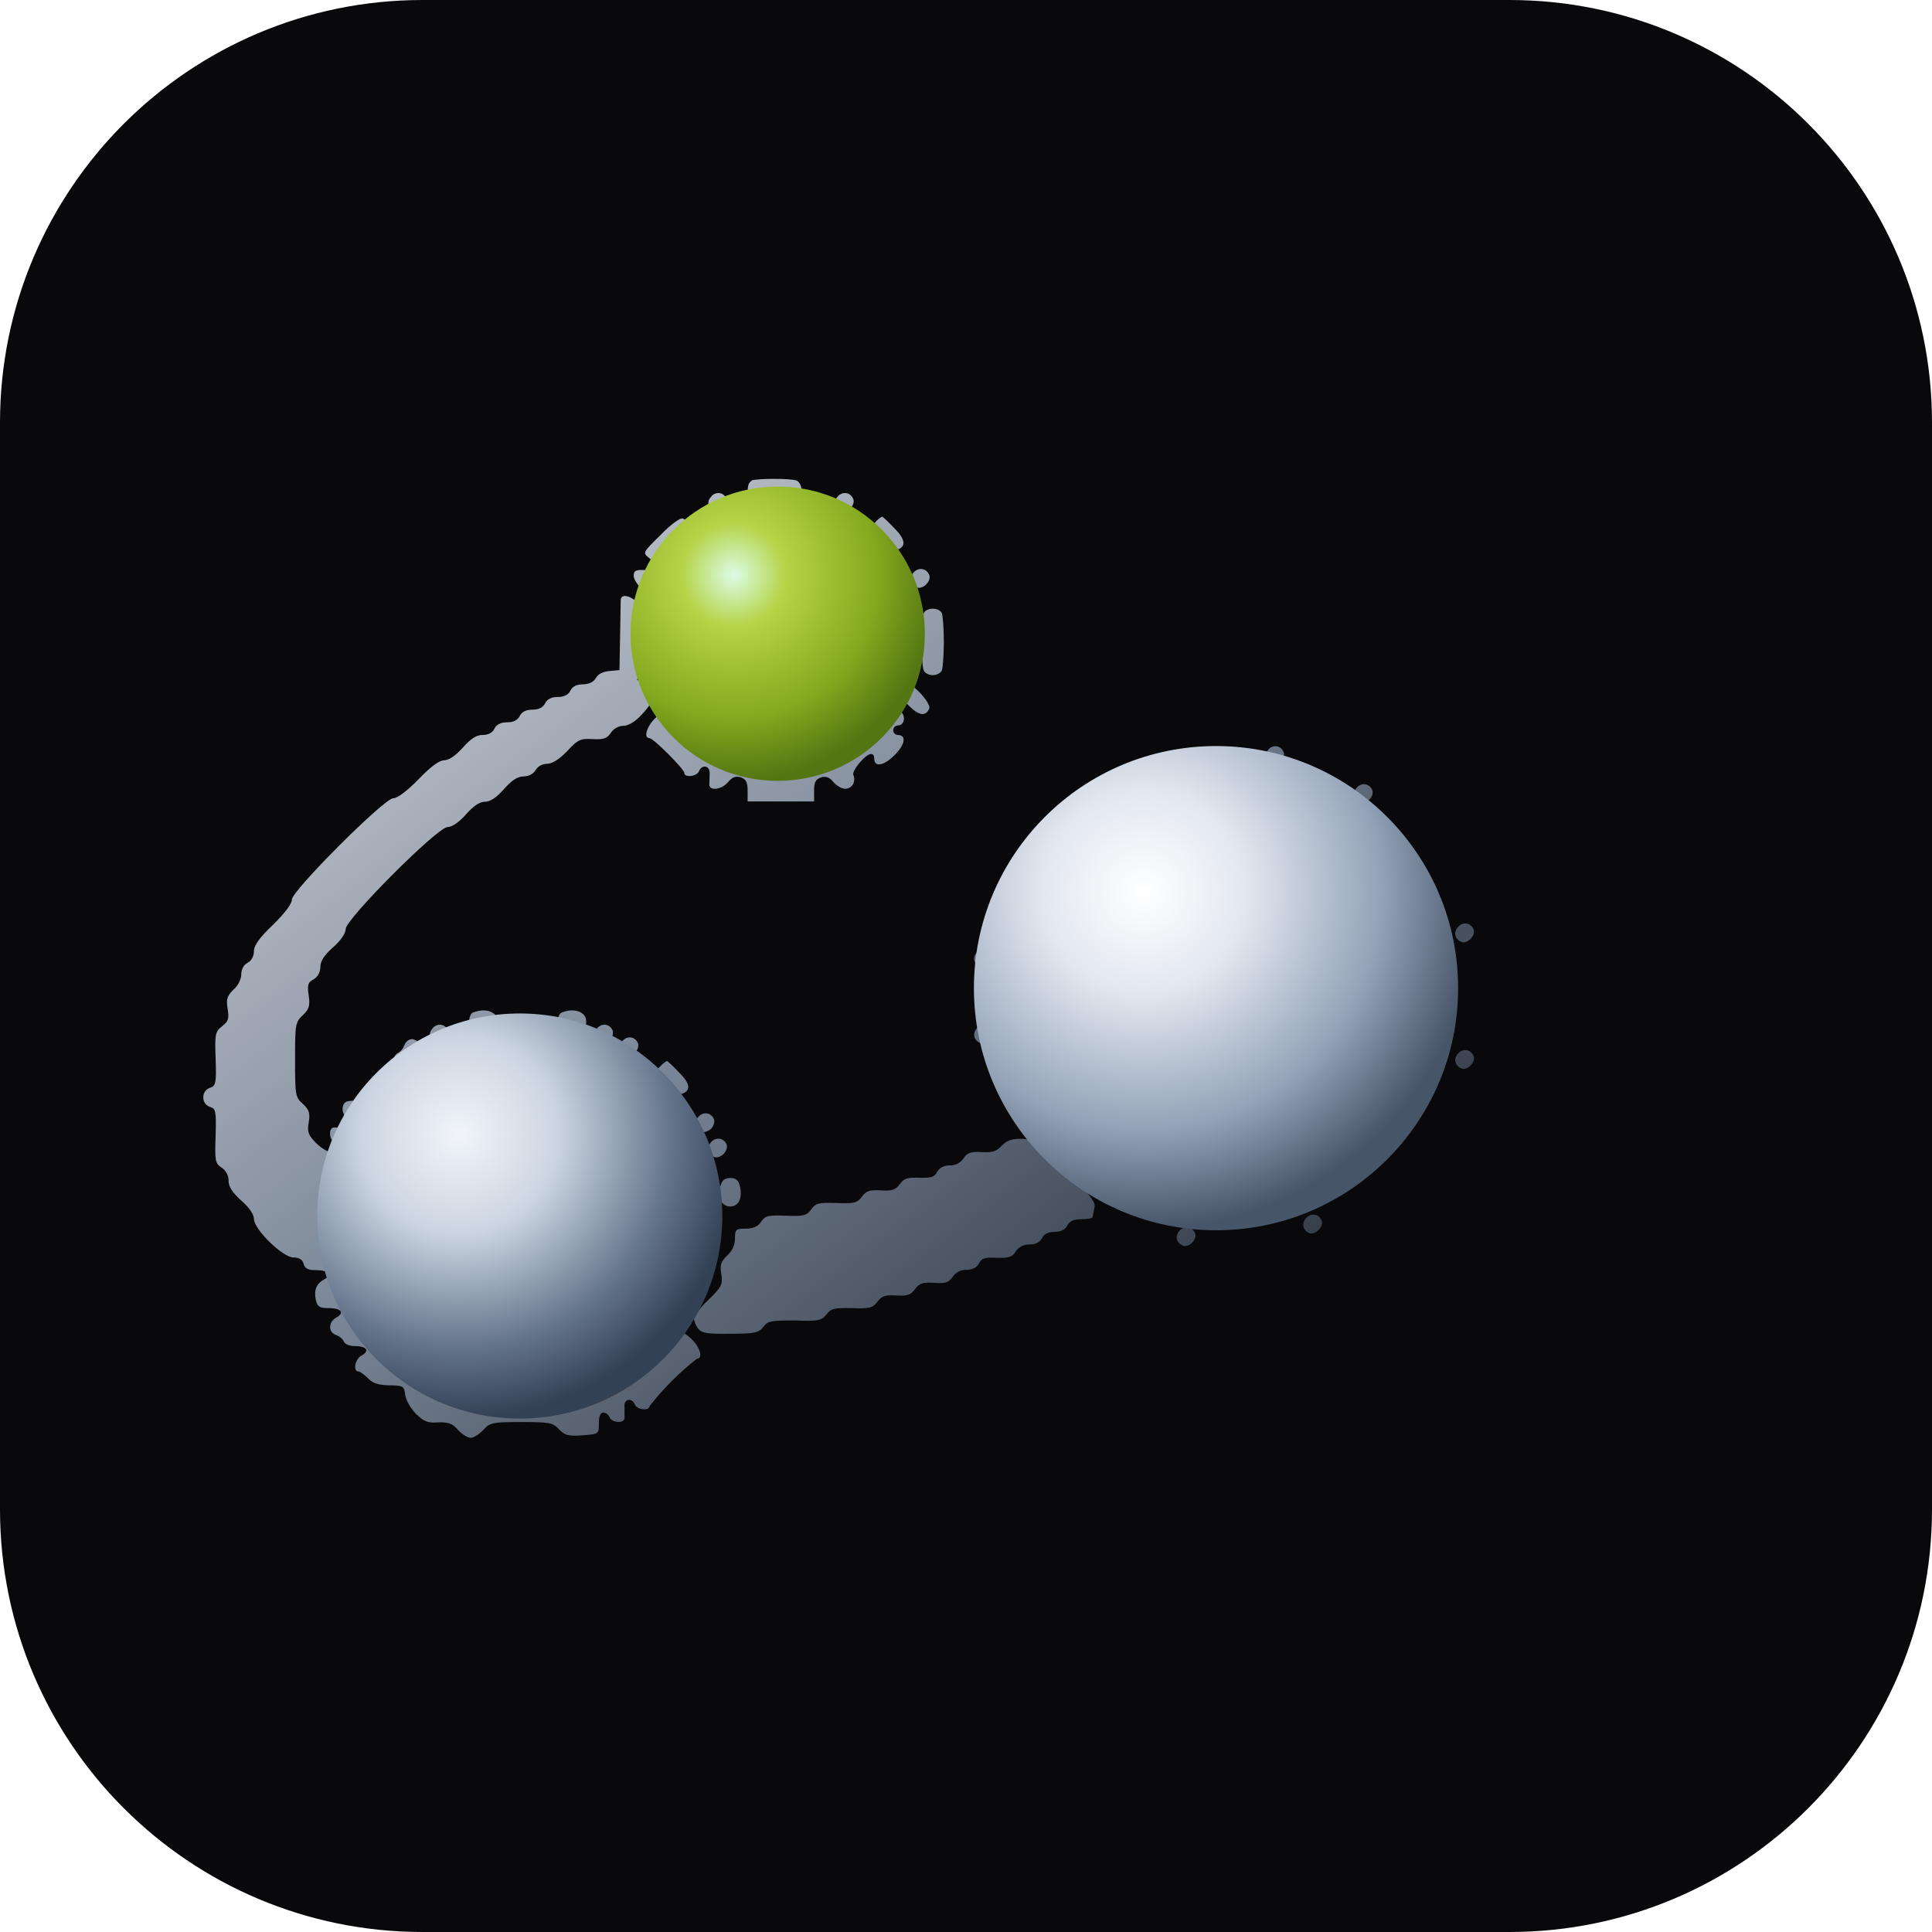
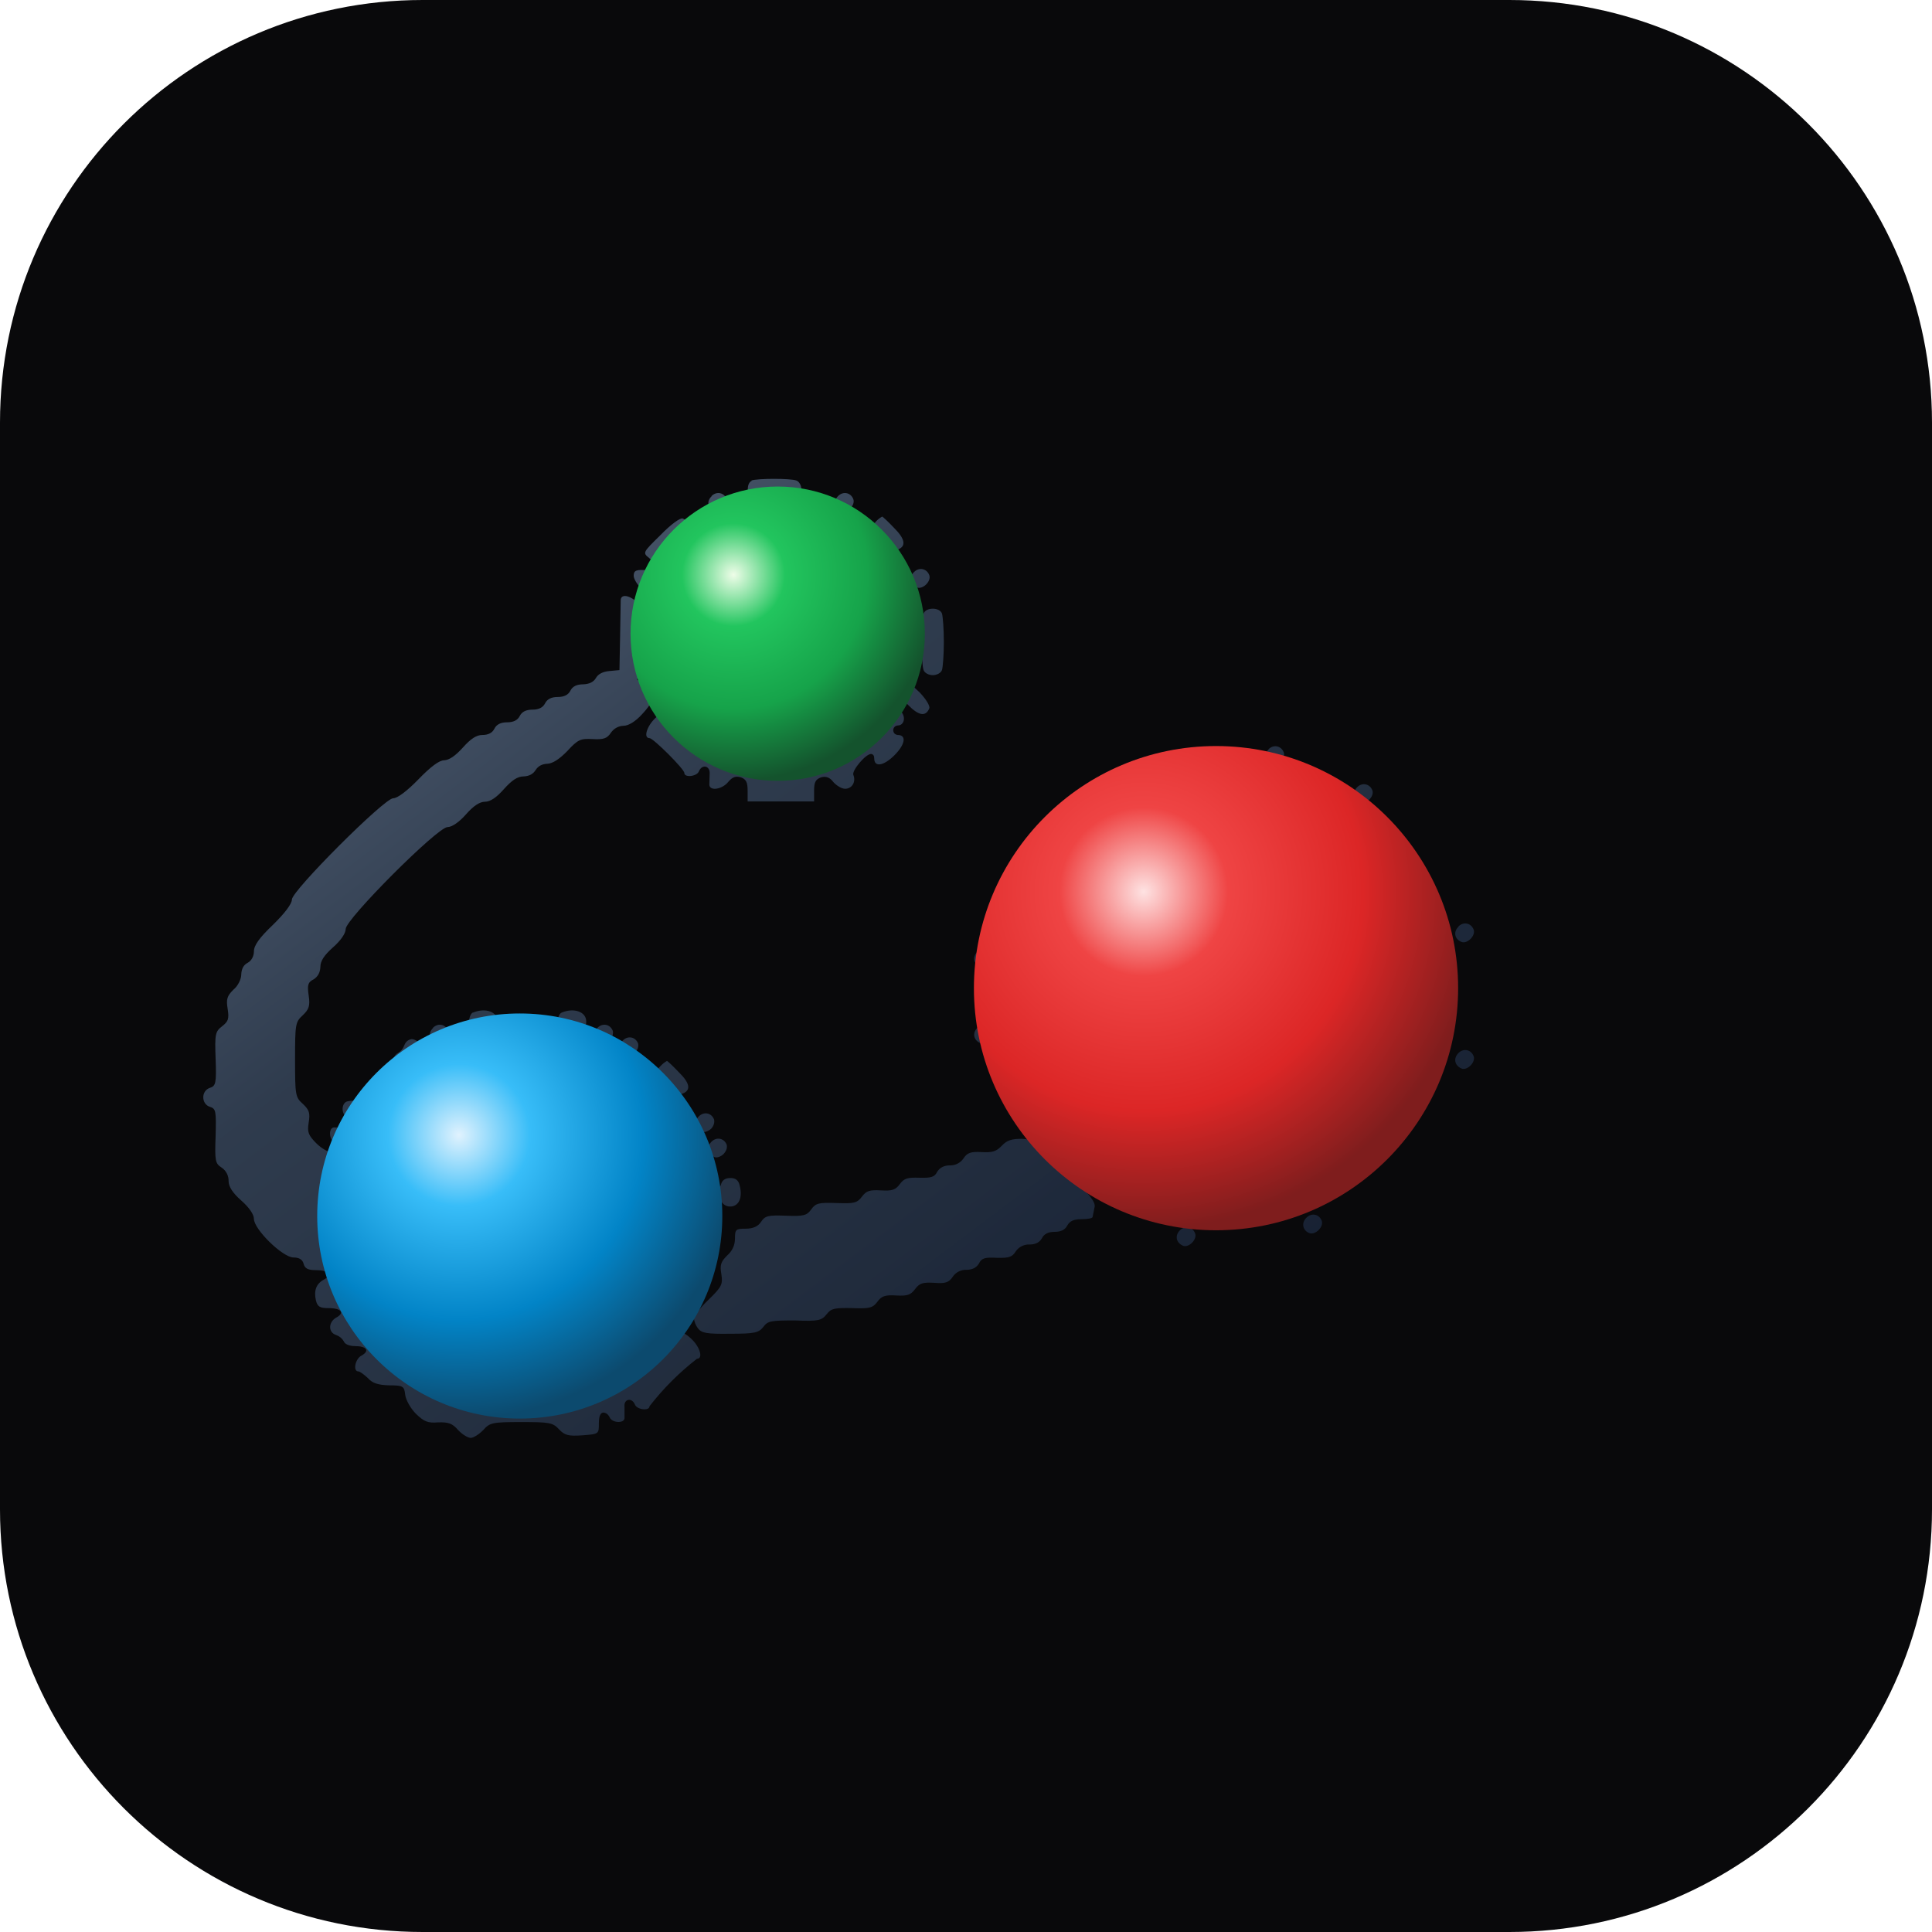
<svg xmlns="http://www.w3.org/2000/svg" viewBox="0 0 512 512" width="100%" height="100%" fill="none">
  <rect width="512" height="512" rx="112" fill="#09090b" />
  <svg x="46" y="126" width="420" height="260" viewBox="20 10 490 310">
    <defs>
-       <radialGradient id="b" cx="35%" cy="30%" r="70%">
-         <stop offset="0%" stop-color="#dcfce7" />
-         <stop offset="25%" stop-color="#b5d448" />
-         <stop offset="70%" stop-color="#84a81e" />
-         <stop offset="100%" stop-color="#557512" />
+       <linearGradient id="cr-track" x1="0%" x2="100%" y1="0%" y2="100%">
+         <stop offset="0%" stop-color="#64748b" stop-opacity="0.95" />
+         <stop offset="35%" stop-color="#334155" stop-opacity="0.9" />
+         <stop offset="75%" stop-color="#1e293b" stop-opacity="0.95" />
+         <stop offset="100%" stop-color="#0f172a" stop-opacity="1" />
+       </linearGradient>
+       <radialGradient id="cr-sphere-green" cx="35%" cy="30%" r="70%">
+         <stop offset="0%" stop-color="#eefde8" />
+         <stop offset="25%" stop-color="#22c55e" />
+         <stop offset="65%" stop-color="#16a34a" />
+         <stop offset="100%" stop-color="#14532d" />
      </radialGradient>
-       <radialGradient id="d" cx="35%" cy="30%" r="70%">
-         <stop offset="0%" stop-color="#fff" />
-         <stop offset="30%" stop-color="#e2e8f0" />
-         <stop offset="70%" stop-color="#94a3b8" />
-         <stop offset="100%" stop-color="#475569" />
+       <radialGradient id="cr-sphere-blue" cx="35%" cy="30%" r="70%">
+         <stop offset="0%" stop-color="#e0f2fe" />
+         <stop offset="25%" stop-color="#38bdf8" />
+         <stop offset="65%" stop-color="#0284c7" />
+         <stop offset="100%" stop-color="#0c4a6e" />
      </radialGradient>
-       <radialGradient id="c" cx="35%" cy="30%" r="70%">
-         <stop offset="0%" stop-color="#f1f5f9" />
-         <stop offset="35%" stop-color="#cbd5e1" />
-         <stop offset="75%" stop-color="#64748b" />
-         <stop offset="100%" stop-color="#334155" />
+       <radialGradient id="cr-sphere-red" cx="35%" cy="30%" r="70%">
+         <stop offset="0%" stop-color="#fee2e2" />
+         <stop offset="25%" stop-color="#ef4444" />
+         <stop offset="65%" stop-color="#dc2626" />
+         <stop offset="100%" stop-color="#7f1d1d" />
      </radialGradient>
-       <linearGradient id="a" x1="0%" x2="100%" y1="0%" y2="100%">
-         <stop offset="0%" stop-color="#f8fafc" stop-opacity=".9" />
-         <stop offset="50%" stop-color="#94a3b8" stop-opacity=".8" />
-         <stop offset="100%" stop-color="#475569" stop-opacity=".4" />
-       </linearGradient>
    </defs>
-     <path fill="url(#a)" d="M197.3 11.7c-1.8.7-1.6 5 .3 5.7s11.8.8 13.8 0c.9-.3 1.6-1.6 1.6-2.9s-.7-2.6-1.6-2.9c-1.8-.7-12.3-.7-14.2 0m-12.6 5c-1.7 1.6-1.2 4 1 4.8 1.8.7 4.5-2 3.8-3.9-.8-2.1-3.2-2.6-4.8-1m40 0c-1.7 1.7-1.2 4 1 4.9 1.8.7 4.5-2 3.8-3.9-.8-2.1-3.2-2.6-4.8-1m-56.1 12.3c-5.7 5.6-5.7 5.6-3.6 7.3 2.7 2.2 2.7 4-.2 3.9-3.9-.4-4.7 0-4.7 1.7 0 2.2 5 7.3 7 7.3 2.1 0 3-2 2.3-4.9q-.4-2 .5-2.1t2.6-1.5c1.7-1.8 1.1-4.5-1-4.5q-1.3-.2-1.4-1.5t.8-1.5c.4 0 2.1-1.4 4-3q4.6-4.6.7-6.4c-.8-.3-3.8 1.9-7 5.2m68-4.2-1.5 1.9c0 .2 1.6 1.9 3.6 3.9 1.9 1.9 4.1 3.3 4.9 3q4-1.6-1.2-6.8c-1.9-2-3.6-3.6-3.8-3.6a8 8 0 0 0-2 1.6m12 16c-1.6 1.6-1.1 4 1 4.8 1.9.7 4.6-2 3.9-3.9-.8-2.1-3.2-2.6-4.8-1m-92.7 8.8-.2 11.7-.2 10.5-3.2.3q-3.2.3-4.3 2.3-1.1 1.8-4 1.9-3 0-4 2t-4 2-4 2-4 2-4 2-4 2-4 2-3.8 2c-1.9 0-3.7 1.2-6.2 4q-3.5 3.9-5.9 4-2.3 0-8.1 6c-3.5 3.6-6.6 6-8 6-2.8 0-32 29.2-32 32 0 1.4-2.4 4.5-6 8-4.3 4.1-6 6.5-6 8.4 0 1.5-.8 3-2 3.6q-1.9 1-2 3.7c0 1.4-1 3.6-2.5 4.8-2 2-2.3 3-1.8 6 .5 3.2.2 4-1.7 5.5-2.2 1.7-2.4 2.4-2.1 10.3s0 8.6-1.8 9.2c-2.8.9-2.8 5.1 0 6 1.9.6 2 1.3 1.8 9.2-.3 8-.1 8.7 1.9 10A5 5 0 0 1 32 233q0 2.6 4 6.1c2.5 2.2 4 4.4 4 5.8 0 3.3 9.1 12.2 12.5 12.2q2.7 0 3.2 2c.4 1.5 1.4 2 3.9 2 4 0 5.2 1.5 2.5 3q-3.6 1.9-2.5 6.6c.5 2 1.3 2.4 4 2.4 4 0 5.2 1.5 2.4 3-2.5 1.4-2.6 4.7 0 5.5q1.6.6 2.4 2c.3.9 1.8 1.5 3.5 1.5 3.7 0 4.8 1.5 2.1 3-2 1-2.8 5-1 5 .5 0 1.8 1 3 2.1 1.4 1.6 3.2 2.2 6.7 2.3 4.5 0 4.8.3 5.1 3 .2 1.6 1.7 4.3 3.4 6 2.5 2.4 3.7 3 7 2.7 3.2-.1 4.5.3 6.3 2.4 1.3 1.4 3.1 2.5 4 2.5s2.6-1.1 4-2.5c2-2.3 2.9-2.5 12-2.5 8.9 0 10 .2 11.9 2.3 1.8 1.9 3 2.2 7.3 1.9 5.3-.4 5.3-.4 5.3-3.8q0-3.3 1.4-3.4 1.3.1 2 1.5c.7 1.8 4.6 2 4.7.3v-3.6c-.3-2.5 2.3-3.1 3.3-.7.6 1.6 4.6 2.1 4.6.5a85 85 0 0 1 15-15c2 0 1-3.7-1.8-6.3-2.8-2.7-6.2-3.6-6.2-1.7a53 53 0 0 1-7 8q-7 6.9-9.3 7a6 6 0 0 0-4 2c-1.5 1.8-3 2-13.6 2-11.1 0-12-.1-13.3-2.2-1.2-1.8-2.3-2.1-6-2s-4.9 0-5.8-1.8q-1-2-4-2t-4-2-3.6-2c-1.8 0-5-2.5-11.4-9s-9-9.6-9-11.4c0-1.5-.8-3-2-3.6q-2-1-2-4t-2.1-4c-1.8-1-2-1.8-1.6-5.2.5-3.4.1-4.4-1.9-6.3a8 8 0 0 1-2.4-4.8q-.1-2.5-2-3.7c-1.1-.6-2-2-2-3 0-2 5.1-8 6.8-8 1.4 0 2.2-2.4 1.5-4.9q-.6-2 1.3-2.8 3.8-1.3 2.8-5-.6-2.1.4-2.3 1.7-.2 10.5-10c1.5-1.7 3.5-3 4.5-3 3.3.4 4.2 0 4.2-1.7 0-2.3-5-7.3-7.1-7.3q-1.7.2-2.4 2-.6 1.6-2 2.4c-.8.3-1.5 1.6-1.5 2.8 0 1.4-1.8 4-4.5 6.6a20 20 0 0 0-4.5 5.4c0 .6-1 .8-2.1.5a7 7 0 0 0-3.5 0c-1.9.7-1.8 4.2.1 5 2.4.9 1.8 3.5-.7 3.3l-3.5-.1c-1.8.1-1.6 4 .2 4.7q1.3.7 1.5 2c0 2.4-4 1.5-7.2-1.6-2.6-2.6-3-3.6-2.5-6.6s.2-4-1.8-5.9c-2.4-2.1-2.5-2.8-2.5-14s.1-11.9 2.4-14c2-1.9 2.4-3 1.9-6.3-.5-3.4-.2-4.2 1.6-5.1q2-1.3 2.1-3.9c0-1.9 1.2-3.7 4-6.2 2.4-2.1 4-4.4 4-5.8 0-3.1 29-32.2 32.2-32.2 1.4 0 3.7-1.6 5.8-4q3.5-4 6-4t6-4c2.5-2.8 4.3-4 6.2-4q2.6-.1 3.8-2t3.7-2 6.3-4c3.4-3.7 4.2-4 8-3.8 3.5.2 4.6-.2 5.8-2a5 5 0 0 1 4-2.2c1.5 0 3.7-1.3 5.8-3.6 1.9-2 3.4-4.2 3.4-5s-1.1-2.5-2.5-3.8l-2.5-2.3 2.1-1.5c2-1.2 2.2-2.3 2.2-10 0-8.2-.2-8.9-3-11.7-2.9-3.2-6.2-4.1-6.4-1.9m95.7 4.4c-.8 2-.8 15.8 0 17.8.3.9 1.6 1.6 2.9 1.6s2.6-.7 2.9-1.6.6-4.9.6-8.9-.3-8-.6-9c-.8-2-5-2-5.8 0m-7 23a8 8 0 0 0-1.6 2c0 .2 1.6 1.9 3.6 3.8q5.1 5.3 6.8 1.2c.3-.8-1.1-3-3-5-2-1.9-3.7-3.5-4-3.5zm-8.8 12.9c-3.6 3.6-7.3 6.5-8.4 6.5-1 0-2.7 1-3.7 2-1.4 1.7-2.5 2-5.2 1.4-2.8-.5-3.8-.2-5.8 2a7 7 0 0 1-6.2 2.6c-2.8 0-4.4-.7-6.2-2.6-2-2.2-3-2.5-5.8-2s-3.8.3-5.2-1.4c-1-1-2.7-2-4-2s-4.2-2-7.3-5a27 27 0 0 1-5-6c0-2-3.4-1-6.2 1.7-2.7 2.6-3.8 6.3-1.8 6.3 1.2 0 11 9.8 11 11 0 1.6 4 1.1 4.6-.5 1-2.4 3.6-1.8 3.4.8l-.1 3.5c.2 2 4.1 1.4 6-1 1.3-1.5 2.3-1.9 4-1.4 1.6.6 2.1 1.5 2.1 4.2v3.4h21v-3.4c0-2.7.5-3.6 2.2-4.2q2.3-.7 3.9 1.5c1 1.1 2.6 2.1 3.7 2.1 2.2 0 3.5-2.2 2.6-4.4-.5-1.4 3.9-6.6 5.6-6.6q1 .1 1 1.4c0 2.9 3 2.4 6.4-1s3.9-6.4 1-6.4q-1.3-.2-1.4-1.5.1-1.3 1.4-1.5c2.1 0 2.7-2.7 1-4.5a7 7 0 0 0-1.9-1.5c-.2 0-3.2 3-6.7 6.5m1.8 4.4q-.5.9.3 1.5t1.5-.3q.5-.9-.3-1.5t-1.5.3m123 2.7c-1.7 1.6-1.2 4 1 4.8 1.8.7 4.5-2 3.8-3.9-.8-2.1-3.2-2.6-4.8-1m-52 8c-1.7 1.7-1.2 4 1 4.9 1.8.7 4.5-2 3.8-3.9-.8-2.1-3.2-2.6-4.8-1m80 4c-1.7 1.7-1.2 4 1 4.9 1.8.7 4.5-2 3.8-3.9-.8-2.1-3.2-2.6-4.8-1m-98 10.1q-5.1 5.1-1 6.8c1.7.7 8.5-6 7.8-7.9q-1.6-4-6.8 1.1m130 34c-1.7 1.6-1.2 4 1 4.8 1.8.7 4.5-2 3.8-3.9-.8-2.1-3.2-2.6-4.8-1m-152 8c-1.7 1.7-1.2 4 1 4.9 1.8.7 4.5-2 3.8-3.9-.8-2.1-3.2-2.6-4.8-1m-159.4 19.2c-.6.2-1.2 1.5-1.2 2.8 0 2.7 2.8 4 6.6 3q2.5-.5 2.4-3c0-3-3.8-4.4-7.7-2.8m28 0c-.7.2-1.3 1.5-1.3 2.8 0 2.7 2.8 4 6.6 3q2.5-.5 2.4-3c0-3-3.8-4.4-7.7-2.8m-40.7 4.9c-1.7 1.6-1.2 4 1 4.8 1.8.7 4.5-2 3.8-3.9-.8-2.1-3.2-2.6-4.8-1m52 0c-1.7 1.7-1.2 4 1 4.9.7.3 2-.2 2.8-1q1.3-1.4 1-2.9c-.8-2.1-3.2-2.6-4.8-1m120 0c-1.7 1.7-1.2 4 1 4.9 1.8.7 4.5-2 3.8-3.9-.8-2.1-3.2-2.6-4.8-1m-112 4c-1.7 1.7-1.2 4 1 4.9.7.3 2-.2 2.8-1q1.3-1.4 1-2.9c-.8-2.1-3.2-2.6-4.8-1m264 4c-1.7 1.7-1.2 4 1 4.9 1.8.7 4.5-2 3.8-3.9-.8-2.1-3.2-2.6-4.8-1m-252 4a8 8 0 0 0-1.6 2c0 .2 1.6 1.9 3.6 3.8 1.9 2 4.1 3.4 4.9 3q4-1.6-1.2-6.7c-1.9-2-3.6-3.6-3.8-3.6a8 8 0 0 0-2 1.6m12 16c-1.6 1.6-1.1 4 1 4.8.8.3 2.1-.2 3-1q1.2-1.4.9-2.9c-.8-2.1-3.2-2.6-4.8-1m4 8c-1.7 1.7-1.2 4 1 4.9.7.3 2-.2 2.8-1q1.3-1.4 1-2.9c-.8-2.1-3.2-2.6-4.8-1m91.7 1.3c-1.7 1.8-3 2.2-6.4 2s-4.5.2-5.7 2a5 5 0 0 1-4.3 2.2q-2.7 0-4 2c-.8 1.7-1.9 2-5.6 1.9s-4.8.1-6.2 2-2.5 2.2-6 2-4.6.1-6 2c-1.5 2-2.5 2.2-8 2s-6.6 0-8 2-2.5 2.2-8 2c-5.7-.2-6.6 0-7.9 2q-1.4 2.1-4.8 2.1c-3.1 0-3.4.2-3.4 3.1q0 3.2-2.5 5.4c-2 2-2.3 3-1.8 5.9.5 3.2.1 4-4 8-2.6 2.5-4.7 5.1-4.7 5.9a7 7 0 0 0 1.3 3.2c1.2 1.5 2.7 1.8 10.2 1.7 7.8 0 9-.3 10.5-2.2 1.4-1.9 2.5-2 10-2 7.5.3 8.4 0 10-2 1.4-1.8 2.4-2 8-1.9 5.4.2 6.5 0 8-2 1.3-1.8 2.4-2.2 5.9-2s4.6-.1 6-2 2.5-2.2 6-2c3.6.3 4.7-.1 5.9-1.9a5 5 0 0 1 4.3-2.2q2.8 0 4-2c.8-1.7 1.9-2 5.6-1.8 3.8.1 4.9-.2 6-2a5 5 0 0 1 4.4-2.2q2.8 0 3.9-2 1-2 4-2t4-2c.8-1.4 2-2 4.5-2 2 0 3.5-.3 3.5-.7l.6-3c.5-1.6-1.4-4-9-11.8-9-9-10-9.7-13.9-9.9-3.2 0-4.7.4-6.4 2.2m-88.9 12.6c-1 3.8.4 6.6 3.1 6.6s4-2.8 3-6.6q-.5-2.5-3-2.4-2.6 0-3 2.4m185 10.2c-1.6 1.6-1.1 4 1 4.8 1.9.7 4.6-2 3.9-3.9-.8-2.1-3.2-2.6-4.8-1m-40 4c-1.7 1.7-1.2 4 1 4.9 1.8.7 4.5-2 3.8-3.9-.8-2.1-3.2-2.6-4.8-1" />
-     <circle cx="205.5" cy="60" r="46.5" fill="url(#b)" />
-     <circle cx="124" cy="244" r="64" fill="url(#c)" />
-     <circle cx="344" cy="172" r="76.5" fill="url(#d)" />
+     <path fill="url(#cr-track)" d="M197.3 11.7c-1.8.7-1.6 5 .3 5.7s11.8.8 13.8 0c.9-.3 1.6-1.6 1.6-2.9s-.7-2.6-1.6-2.9c-1.8-.7-12.3-.7-14.2 0m-12.6 5c-1.7 1.6-1.2 4 1 4.8 1.8.7 4.5-2 3.8-3.9-.8-2.1-3.2-2.6-4.8-1m40 0c-1.7 1.7-1.2 4 1 4.9 1.8.7 4.5-2 3.8-3.9-.8-2.1-3.2-2.6-4.8-1m-56.1 12.3c-5.7 5.6-5.7 5.6-3.6 7.3 2.7 2.2 2.7 4-.2 3.9-3.9-.4-4.7 0-4.7 1.7 0 2.2 5 7.3 7 7.3 2.1 0 3-2 2.3-4.9q-.4-2 .5-2.1t2.6-1.5c1.7-1.8 1.1-4.5-1-4.5q-1.3-.2-1.4-1.5t.8-1.5c.4 0 2.1-1.4 4-3q4.6-4.6.7-6.4c-.8-.3-3.8 1.9-7 5.2m68-4.2-1.5 1.9c0 .2 1.6 1.9 3.6 3.9 1.9 1.9 4.1 3.3 4.9 3q4-1.6-1.2-6.8c-1.9-2-3.6-3.6-3.8-3.6a8 8 0 0 0-2 1.6m12 16c-1.6 1.6-1.1 4 1 4.8 1.9.7 4.6-2 3.9-3.9-.8-2.1-3.2-2.6-4.8-1m-92.7 8.8-.2 11.7-.2 10.5-3.2.3q-3.2.3-4.3 2.3-1.1 1.8-4 1.9-3 0-4 2t-4 2-4 2-4 2-4 2-4 2-4 2-3.8 2c-1.9 0-3.7 1.2-6.2 4q-3.5 3.9-5.9 4-2.3 0-8.1 6c-3.5 3.6-6.6 6-8 6-2.8 0-32 29.2-32 32 0 1.4-2.4 4.5-6 8-4.3 4.1-6 6.5-6 8.4 0 1.5-.8 3-2 3.6q-1.9 1-2 3.7c0 1.4-1 3.6-2.5 4.8-2 2-2.3 3-1.8 6 .5 3.2.2 4-1.7 5.5-2.2 1.7-2.4 2.4-2.1 10.3s0 8.6-1.8 9.2c-2.8.9-2.8 5.1 0 6 1.9.6 2 1.3 1.8 9.2-.3 8-.1 8.7 1.9 10A5 5 0 0 1 32 233q0 2.6 4 6.1c2.5 2.2 4 4.4 4 5.8 0 3.3 9.1 12.2 12.5 12.2q2.7 0 3.2 2c.4 1.5 1.4 2 3.9 2 4 0 5.2 1.5 2.5 3q-3.6 1.9-2.5 6.6c.5 2 1.3 2.4 4 2.4 4 0 5.2 1.5 2.4 3-2.5 1.4-2.6 4.7 0 5.5q1.6.6 2.4 2c.3.9 1.8 1.5 3.5 1.5 3.7 0 4.8 1.5 2.1 3-2 1-2.8 5-1 5 .5 0 1.8 1 3 2.1 1.4 1.6 3.2 2.2 6.7 2.3 4.5 0 4.8.3 5.1 3 .2 1.6 1.7 4.3 3.4 6 2.5 2.4 3.7 3 7 2.7 3.2-.1 4.5.3 6.3 2.4 1.3 1.4 3.1 2.5 4 2.5s2.6-1.1 4-2.5c2-2.3 2.9-2.5 12-2.5 8.9 0 10 .2 11.9 2.3 1.8 1.9 3 2.2 7.3 1.9 5.3-.4 5.3-.4 5.3-3.8q0-3.3 1.4-3.4 1.3.1 2 1.5c.7 1.8 4.6 2 4.7.3v-3.6c-.3-2.5 2.3-3.1 3.3-.7.6 1.6 4.6 2.1 4.6.5a85 85 0 0 1 15-15c2 0 1-3.7-1.8-6.3-2.8-2.7-6.2-3.6-6.2-1.7a53 53 0 0 1-7 8q-7 6.9-9.3 7a6 6 0 0 0-4 2c-1.5 1.8-3 2-13.6 2-11.1 0-12-.1-13.3-2.2-1.2-1.8-2.3-2.1-6-2s-4.9 0-5.8-1.8q-1-2-4-2t-4-2-3.6-2c-1.8 0-5-2.5-11.4-9s-9-9.6-9-11.4c0-1.5-.8-3-2-3.6q-2-1-2-4t-2.1-4c-1.8-1-2-1.8-1.6-5.2.5-3.4.1-4.4-1.9-6.3a8 8 0 0 1-2.4-4.8q-.1-2.5-2-3.7c-1.1-.6-2-2-2-3 0-2 5.1-8 6.8-8 1.4 0 2.2-2.4 1.5-4.9q-.6-2 1.3-2.8 3.8-1.3 2.8-5-.6-2.1.4-2.3 1.7-.2 10.5-10c1.5-1.7 3.5-3 4.5-3 3.3.4 4.2 0 4.2-1.7 0-2.3-5-7.3-7.1-7.3q-1.7.2-2.4 2-.6 1.6-2 2.4c-.8.3-1.5 1.6-1.5 2.8 0 1.4-1.8 4-4.5 6.6a20 20 0 0 0-4.5 5.4c0 .6-1 .8-2.1.5a7 7 0 0 0-3.5 0c-1.9.7-1.8 4.2.1 5 2.4.9 1.8 3.5-.7 3.3l-3.5-.1c-1.8.1-1.6 4 .2 4.7q1.3.7 1.5 2c0 2.4-4 1.5-7.2-1.6-2.6-2.6-3-3.6-2.5-6.6s.2-4-1.8-5.9c-2.4-2.1-2.5-2.8-2.5-14s.1-11.9 2.4-14c2-1.9 2.4-3 1.9-6.3-.5-3.4-.2-4.2 1.6-5.1q2-1.3 2.1-3.9c0-1.9 1.2-3.7 4-6.2 2.4-2.1 4-4.4 4-5.8 0-3.1 29-32.2 32.2-32.2 1.4 0 3.7-1.6 5.8-4q3.5-4 6-4t6-4c2.5-2.8 4.3-4 6.2-4q2.6-.1 3.8-2t3.7-2 6.3-4c3.4-3.7 4.2-4 8-3.8 3.5.2 4.6-.2 5.8-2a5 5 0 0 1 4-2.2c1.5 0 3.7-1.3 5.8-3.6 1.9-2 3.4-4.2 3.4-5s-1.1-2.5-2.5-3.8l-2.5-2.3 2.1-1.5c2-1.2 2.2-2.3 2.2-10 0-8.2-.2-8.9-3-11.7-2.9-3.2-6.2-4.1-6.4-1.9m95.7 4.4c-.8 2-.8 15.8 0 17.8.3.9 1.6 1.6 2.9 1.6s2.6-.7 2.9-1.6.6-4.9.6-8.9-.3-8-.6-9c-.8-2-5-2-5.8 0m-7 23a8 8 0 0 0-1.6 2c0 .2 1.6 1.9 3.6 3.8q5.1 5.3 6.8 1.2c.3-.8-1.1-3-3-5-2-1.9-3.7-3.5-4-3.5zm-8.8 12.9c-3.6 3.6-7.3 6.5-8.4 6.5-1 0-2.7 1-3.7 2-1.4 1.7-2.5 2-5.2 1.4-2.8-.5-3.8-.2-5.8 2a7 7 0 0 1-6.2 2.6c-2.8 0-4.4-.7-6.2-2.6-2-2.2-3-2.5-5.8-2s-3.8.3-5.2-1.4c-1-1-2.7-2-4-2s-4.2-2-7.3-5a27 27 0 0 1-5-6c0-2-3.4-1-6.2 1.7-2.7 2.6-3.8 6.3-1.8 6.3 1.2 0 11 9.8 11 11 0 1.6 4 1.1 4.6-.5 1-2.4 3.6-1.8 3.4.8l-.1 3.5c.2 2 4.1 1.4 6-1 1.3-1.5 2.3-1.9 4-1.4 1.6.6 2.1 1.5 2.1 4.2v3.4h21v-3.4c0-2.7.5-3.6 2.2-4.2q2.3-.7 3.9 1.5c1 1.1 2.6 2.1 3.7 2.1 2.2 0 3.5-2.2 2.6-4.4-.5-1.4 3.9-6.6 5.6-6.6q1 .1 1 1.4c0 2.9 3 2.4 6.4-1s3.9-6.4 1-6.4q-1.3-.2-1.4-1.5.1-1.3 1.4-1.5c2.1 0 2.7-2.7 1-4.5a7 7 0 0 0-1.9-1.5c-.2 0-3.2 3-6.7 6.5m1.8 4.4q-.5.9.3 1.5t1.5-.3q.5-.9-.3-1.5t-1.5.3m123 2.7c-1.7 1.6-1.2 4 1 4.8 1.8.7 4.5-2 3.8-3.9-.8-2.1-3.2-2.6-4.8-1m-52 8c-1.7 1.7-1.2 4 1 4.9 1.8.7 4.5-2 3.8-3.9-.8-2.1-3.2-2.6-4.8-1m80 4c-1.7 1.7-1.2 4 1 4.9 1.8.7 4.5-2 3.8-3.9-.8-2.1-3.2-2.6-4.8-1m-98 10.1q-5.1 5.1-1 6.8c1.7.7 8.5-6 7.8-7.9q-1.6-4-6.8 1.1m130 34c-1.7 1.6-1.2 4 1 4.8 1.8.7 4.5-2 3.8-3.9-.8-2.1-3.2-2.6-4.8-1m-152 8c-1.7 1.7-1.2 4 1 4.9 1.8.7 4.5-2 3.8-3.9-.8-2.1-3.2-2.6-4.8-1m-159.4 19.2c-.6.2-1.2 1.5-1.2 2.8 0 2.7 2.8 4 6.6 3q2.5-.5 2.4-3c0-3-3.8-4.4-7.7-2.8m28 0c-.7.2-1.3 1.5-1.3 2.8 0 2.7 2.8 4 6.6 3q2.5-.5 2.4-3c0-3-3.8-4.4-7.7-2.8m-40.7 4.9c-1.7 1.6-1.2 4 1 4.8 1.8.7 4.5-2 3.8-3.9-.8-2.1-3.2-2.6-4.8-1m52 0c-1.7 1.7-1.2 4 1 4.9.7.3 2-.2 2.8-1q1.3-1.4 1-2.9c-.8-2.1-3.2-2.6-4.8-1m120 0c-1.7 1.7-1.2 4 1 4.9 1.8.7 4.5-2 3.8-3.9-.8-2.1-3.2-2.6-4.8-1m-112 4c-1.7 1.7-1.2 4 1 4.9.7.3 2-.2 2.8-1q1.3-1.4 1-2.9c-.8-2.1-3.2-2.6-4.8-1m264 4c-1.7 1.7-1.2 4 1 4.9 1.8.7 4.5-2 3.8-3.9-.8-2.1-3.2-2.6-4.8-1m-252 4a8 8 0 0 0-1.6 2c0 .2 1.6 1.9 3.6 3.8 1.9 2 4.1 3.4 4.9 3q4-1.6-1.2-6.7c-1.9-2-3.6-3.6-3.8-3.6a8 8 0 0 0-2 1.6m12 16c-1.6 1.6-1.1 4 1 4.8.8.3 2.1-.2 3-1q1.2-1.4.9-2.9c-.8-2.1-3.2-2.6-4.8-1m4 8c-1.7 1.7-1.2 4 1 4.9.7.3 2-.2 2.8-1q1.3-1.4 1-2.9c-.8-2.1-3.2-2.6-4.8-1m91.7 1.3c-1.7 1.8-3 2.2-6.4 2s-4.5.2-5.7 2a5 5 0 0 1-4.3 2.2q-2.7 0-4 2c-.8 1.7-1.9 2-5.6 1.9s-4.8.1-6.2 2-2.5 2.2-6 2-4.6.1-6 2c-1.5 2-2.5 2.2-8 2s-6.6 0-8 2-2.5 2.2-8 2c-5.7-.2-6.6 0-7.9 2q-1.4 2.1-4.8 2.1c-3.1 0-3.4.2-3.4 3.1q0 3.2-2.5 5.4c-2 2-2.3 3-1.8 5.9.5 3.2.1 4-4 8-2.6 2.5-4.7 5.1-4.7 5.9a7 7 0 0 0 1.3 3.2c1.2 1.5 2.7 1.8 10.2 1.7 7.8 0 9-.3 10.5-2.2 1.4-1.9 2.5-2 10-2 7.5.3 8.4 0 10-2 1.4-1.8 2.4-2 8-1.9 5.4.2 6.5 0 8-2 1.3-1.8 2.4-2.2 5.9-2s4.6-.1 6-2 2.5-2.2 6-2c3.6.3 4.7-.1 5.9-1.9a5 5 0 0 1 4.3-2.2q2.8 0 4-2c.8-1.7 1.9-2 5.6-1.8 3.8.1 4.9-.2 6-2a5 5 0 0 1 4.4-2.2q2.8 0 3.9-2 1-2 4-2t4-2c.8-1.4 2-2 4.5-2 2 0 3.5-.3 3.5-.7l.6-3c.5-1.6-1.4-4-9-11.8-9-9-10-9.7-13.9-9.9-3.2 0-4.7.4-6.4 2.2m-88.9 12.6c-1 3.8.4 6.6 3.1 6.6s4-2.8 3-6.6q-.5-2.5-3-2.4-2.6 0-3 2.4m185 10.2c-1.6 1.6-1.1 4 1 4.8 1.9.7 4.6-2 3.9-3.9-.8-2.1-3.2-2.6-4.8-1m-40 4c-1.7 1.7-1.2 4 1 4.9 1.8.7 4.5-2 3.8-3.9-.8-2.1-3.2-2.6-4.8-1" />
+     <circle cx="205.5" cy="60" r="46.5" fill="url(#cr-sphere-green)" />
+     <circle cx="124" cy="244" r="64" fill="url(#cr-sphere-blue)" />
+     <circle cx="344" cy="172" r="76.5" fill="url(#cr-sphere-red)" />
  </svg>
</svg>
